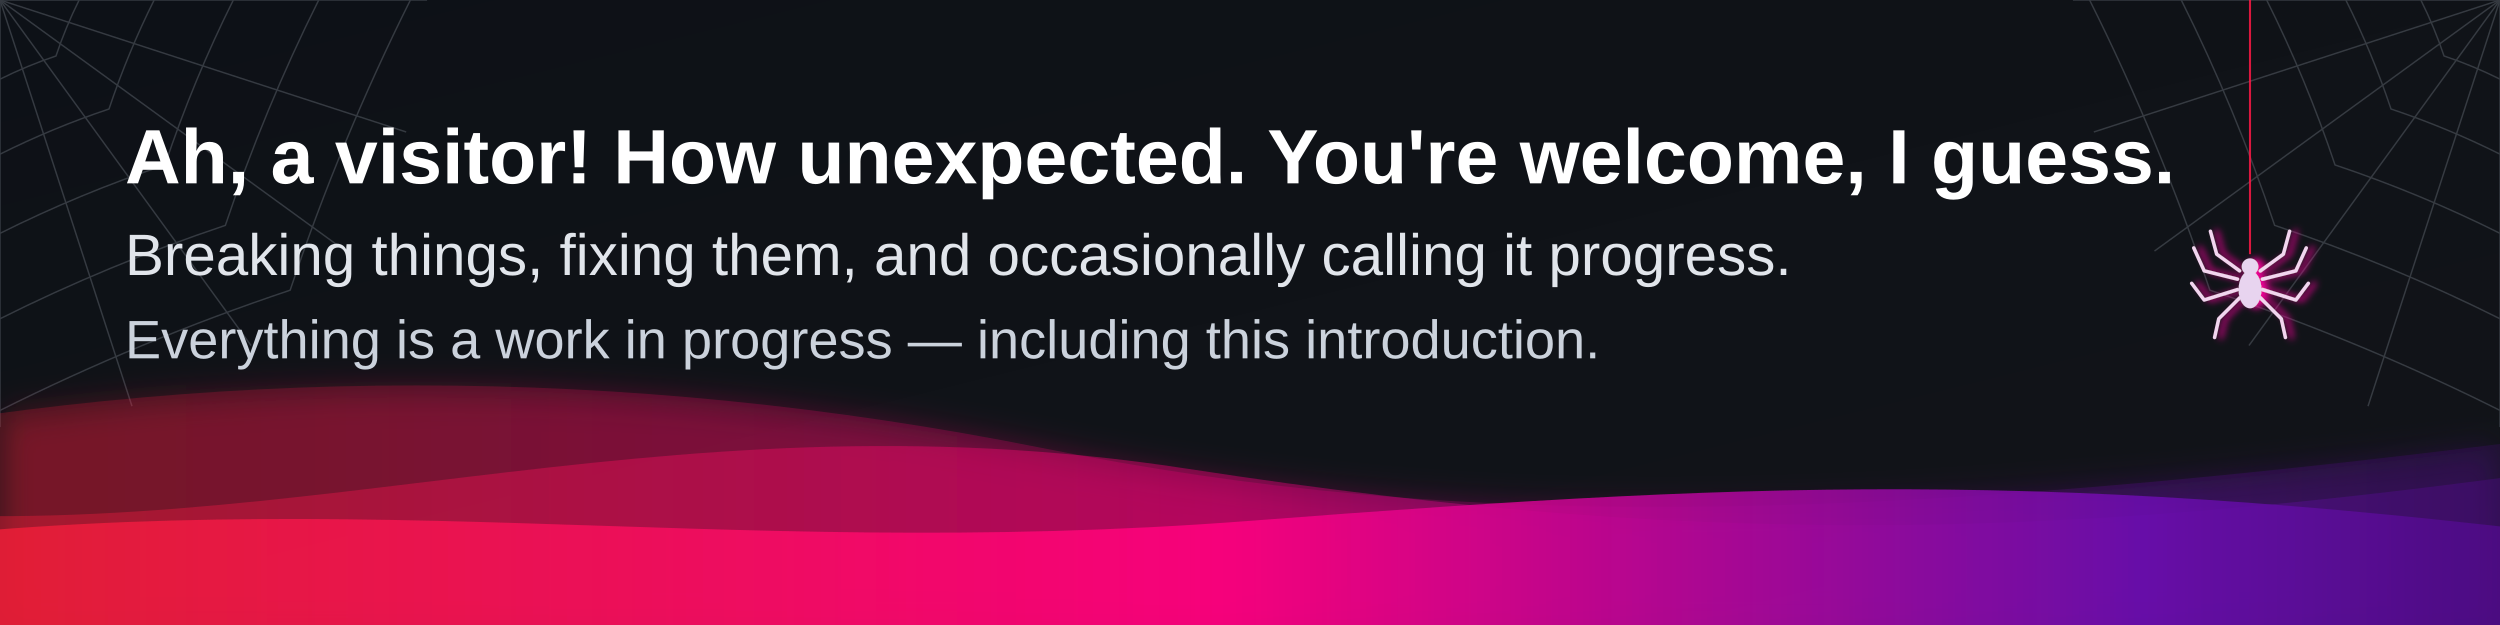
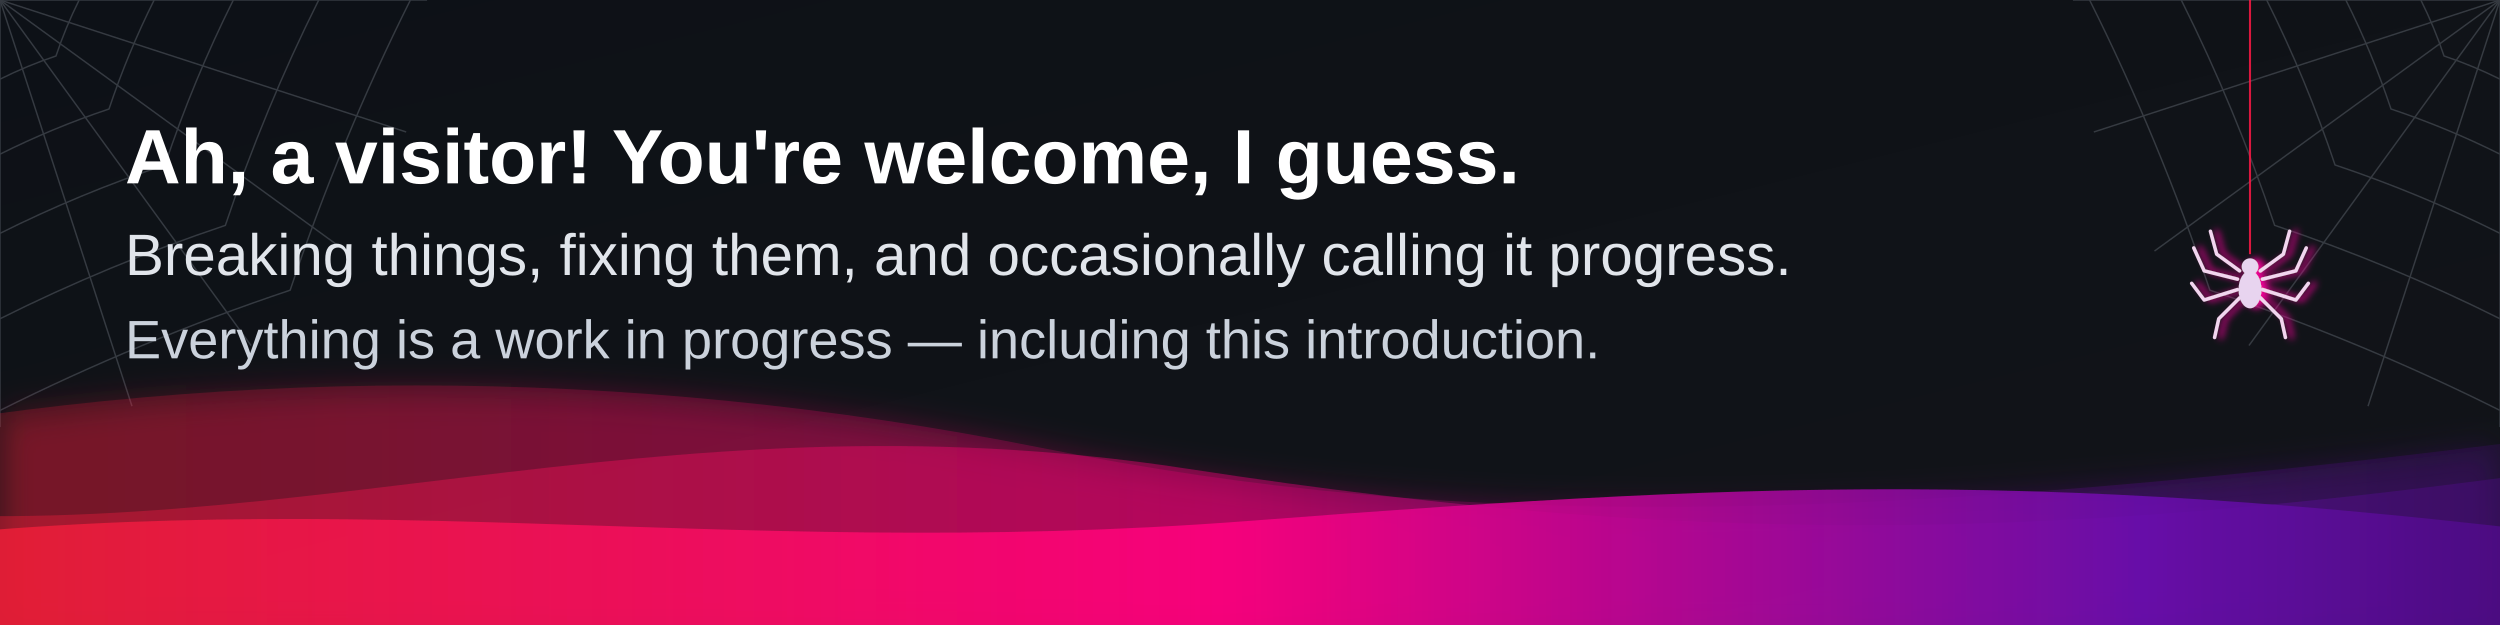
<svg xmlns="http://www.w3.org/2000/svg" width="1200" height="300" viewBox="0 0 1200 300" role="img" aria-labelledby="title desc">
  <defs>
    <linearGradient id="background" x2="1" y2="1">
      <stop stop-color="#0d1117" />
      <stop offset="1" stop-color="#121418" />
    </linearGradient>
    <linearGradient id="wave" x1="0" x2="1">
      <stop stop-color="#e62429" />
      <stop offset=".49" stop-color="#ff007f" />
      <stop offset=".8" stop-color="#6a0dad" />
      <stop offset="1" stop-color="#3b096c" />
    </linearGradient>
    <filter id="waveGlow" x="-10%" y="-60%" width="120%" height="220%">
      <feGaussianBlur stdDeviation="8" />
    </filter>
    <filter id="neon" x="-100%" y="-70%" width="300%" height="240%" color-interpolation-filters="sRGB">
      <feDropShadow dx="-3" dy="0" stdDeviation="1.3" flood-color="#00f0ff" flood-opacity=".9" />
      <feDropShadow dx="3" dy="0" stdDeviation="1.8" flood-color="#ff00a0" flood-opacity=".95" />
    </filter>
    <clipPath id="frame">
      <path d="M0 0H1200V300H0Z" />
    </clipPath>
    <path id="waveShape" d="M-100 225 C100 185 300 185 500 225 S900 265 1300 210 V320H-100Z">
      <animate attributeName="d" dur="11s" repeatCount="indefinite" calcMode="spline" keyTimes="0;.5;1" keySplines=".42 0 .58 1;.42 0 .58 1" values="M-100 225 C100 185 300 185 500 225 S900 265 1300 210 V320H-100Z;M-100 210 C100 260 300 260 500 215 S900 180 1300 225 V320H-100Z;M-100 225 C100 185 300 185 500 225 S900 265 1300 210 V320H-100Z" />
    </path>
  </defs>
  <g clip-path="url(#frame)">
    <path fill="url(#background)" d="M0 0H1200V300H0Z" />
    <g fill="none" stroke="#4a5058" stroke-width=".7" opacity=".65">
      <g>
        <path d="M 38 0 Q 31.54 12.92 26.866 26.866 Q 12.92 31.54 0 38" />
        <path d="M 74 0 Q 61.42 25.16 52.318 52.318 Q 25.16 61.42 0 74" />
        <path d="M 112 0 Q 92.96 38.08 79.184 79.184 Q 38.08 92.96 0 112" />
        <path d="M 153 0 Q 126.99 52.02 108.171 108.171 Q 52.02 126.99 0 153" />
        <path d="M 197 0 Q 163.51 66.98 139.279 139.279 Q 66.98 163.51 0 197" />
        <path d="M 0 0 L 205 0" />
        <path d="M 0 0 L 194.967 63.348" />
        <path d="M 0 0 L 165.848 120.496" />
        <path d="M 0 0 L 120.496 165.848" />
        <path d="M 0 0 L 63.348 194.967" />
        <path d="M 0 0 L 1.255262969126037e-14 205" />
      </g>
      <g transform="translate(1200 0) scale(-1 1)">
        <path d="M 38 0 Q 31.54 12.92 26.866 26.866 Q 12.92 31.54 0 38" />
        <path d="M 74 0 Q 61.42 25.16 52.318 52.318 Q 25.16 61.42 0 74" />
        <path d="M 112 0 Q 92.96 38.08 79.184 79.184 Q 38.08 92.96 0 112" />
        <path d="M 153 0 Q 126.99 52.02 108.171 108.171 Q 52.02 126.99 0 153" />
        <path d="M 197 0 Q 163.51 66.98 139.279 139.279 Q 66.98 163.51 0 197" />
        <path d="M 0 0 L 205 0" />
        <path d="M 0 0 L 194.967 63.348" />
        <path d="M 0 0 L 165.848 120.496" />
        <path d="M 0 0 L 120.496 165.848" />
        <path d="M 0 0 L 63.348 194.967" />
        <path d="M 0 0 L 1.255262969126037e-14 205" />
      </g>
    </g>
    <g fill="url(#wave)">
      <use href="#waveShape" opacity=".32" transform="translate(0 -8)" filter="url(#waveGlow)" />
      <use href="#waveShape" opacity=".22" transform="translate(0 -10)" />
      <path opacity=".4" d="M-100 242 C130 270 310 185 570 225 S1010 260 1300 215 V320H-100Z">
        <animate attributeName="d" dur="14s" repeatCount="indefinite" calcMode="spline" keyTimes="0;.5;1" keySplines=".42 0 .58 1;.42 0 .58 1" values="M-100 242 C130 270 310 185 570 225 S1010 260 1300 215 V320H-100Z;M-100 220 C130 190 310 260 570 240 S1010 195 1300 242 V320H-100Z;M-100 242 C130 270 310 185 570 225 S1010 260 1300 215 V320H-100Z" />
      </path>
      <path opacity=".88" d="M-100 265 C160 228 340 270 600 250 S1000 225 1300 265 V320H-100Z">
        <animate attributeName="d" dur="17s" repeatCount="indefinite" calcMode="spline" keyTimes="0;.5;1" keySplines=".42 0 .58 1;.42 0 .58 1" values="M-100 265 C160 228 340 270 600 250 S1000 225 1300 265 V320H-100Z;M-100 248 C160 275 340 230 600 258 S1000 272 1300 242 V320H-100Z;M-100 265 C160 228 340 270 600 250 S1000 225 1300 265 V320H-100Z" />
      </path>
    </g>
    <g font-family="'Segoe UI', Arial, sans-serif">
-       <text x="60" y="88" fill="#ffffff" font-size="37" font-weight="700">Ah, a visitor! How unexpected. You're welcome, I guess.</text>
+       <text x="60" y="88" fill="#ffffff" font-size="37" font-weight="700">Ah, a visitor! You're welcome, I guess.</text>
      <text x="60" y="132" fill="#e1e5eb" font-size="28" font-weight="500">Breaking things, fixing them, and occasionally calling it progress.</text>
      <text x="60" y="172" fill="#cbd2dc" font-size="26" font-weight="500">Everything is a work in progress — including this introduction.</text>
    </g>
    <g>
      <animateTransform attributeName="transform" type="translate" values="0 0;0 7;0 0" dur="5s" repeatCount="indefinite" calcMode="spline" keyTimes="0;.5;1" keySplines=".42 0 .58 1;.42 0 .58 1" />
      <path d="M1080 -10V122" fill="none" stroke="#ff1744" stroke-width="1" opacity=".85" />
      <g transform="translate(1080 136)" filter="url(#neon)" fill="#e8d4ef" stroke="#f2d5ef" stroke-width="1.7" stroke-linecap="round" stroke-linejoin="round">
        <animate attributeName="opacity" values=".72;1;.72" dur="3.4s" repeatCount="indefinite" />
        <g fill="none">
          <path d="M-5 -6L-16 -14L-19 -25M-6 -2L-22 -6L-27 -17M-6 3L-22 8L-28 0M-5 7L-15 17L-17 26M5 -6L16 -14L19 -25M6 -2L22 -6L27 -17M6 3L22 8L28 0M5 7L15 17L17 26" />
        </g>
        <ellipse rx="5.5" ry="9" cy="3" stroke="none" />
        <circle cy="-8" r="4" stroke="none" />
      </g>
    </g>
  </g>
</svg>
